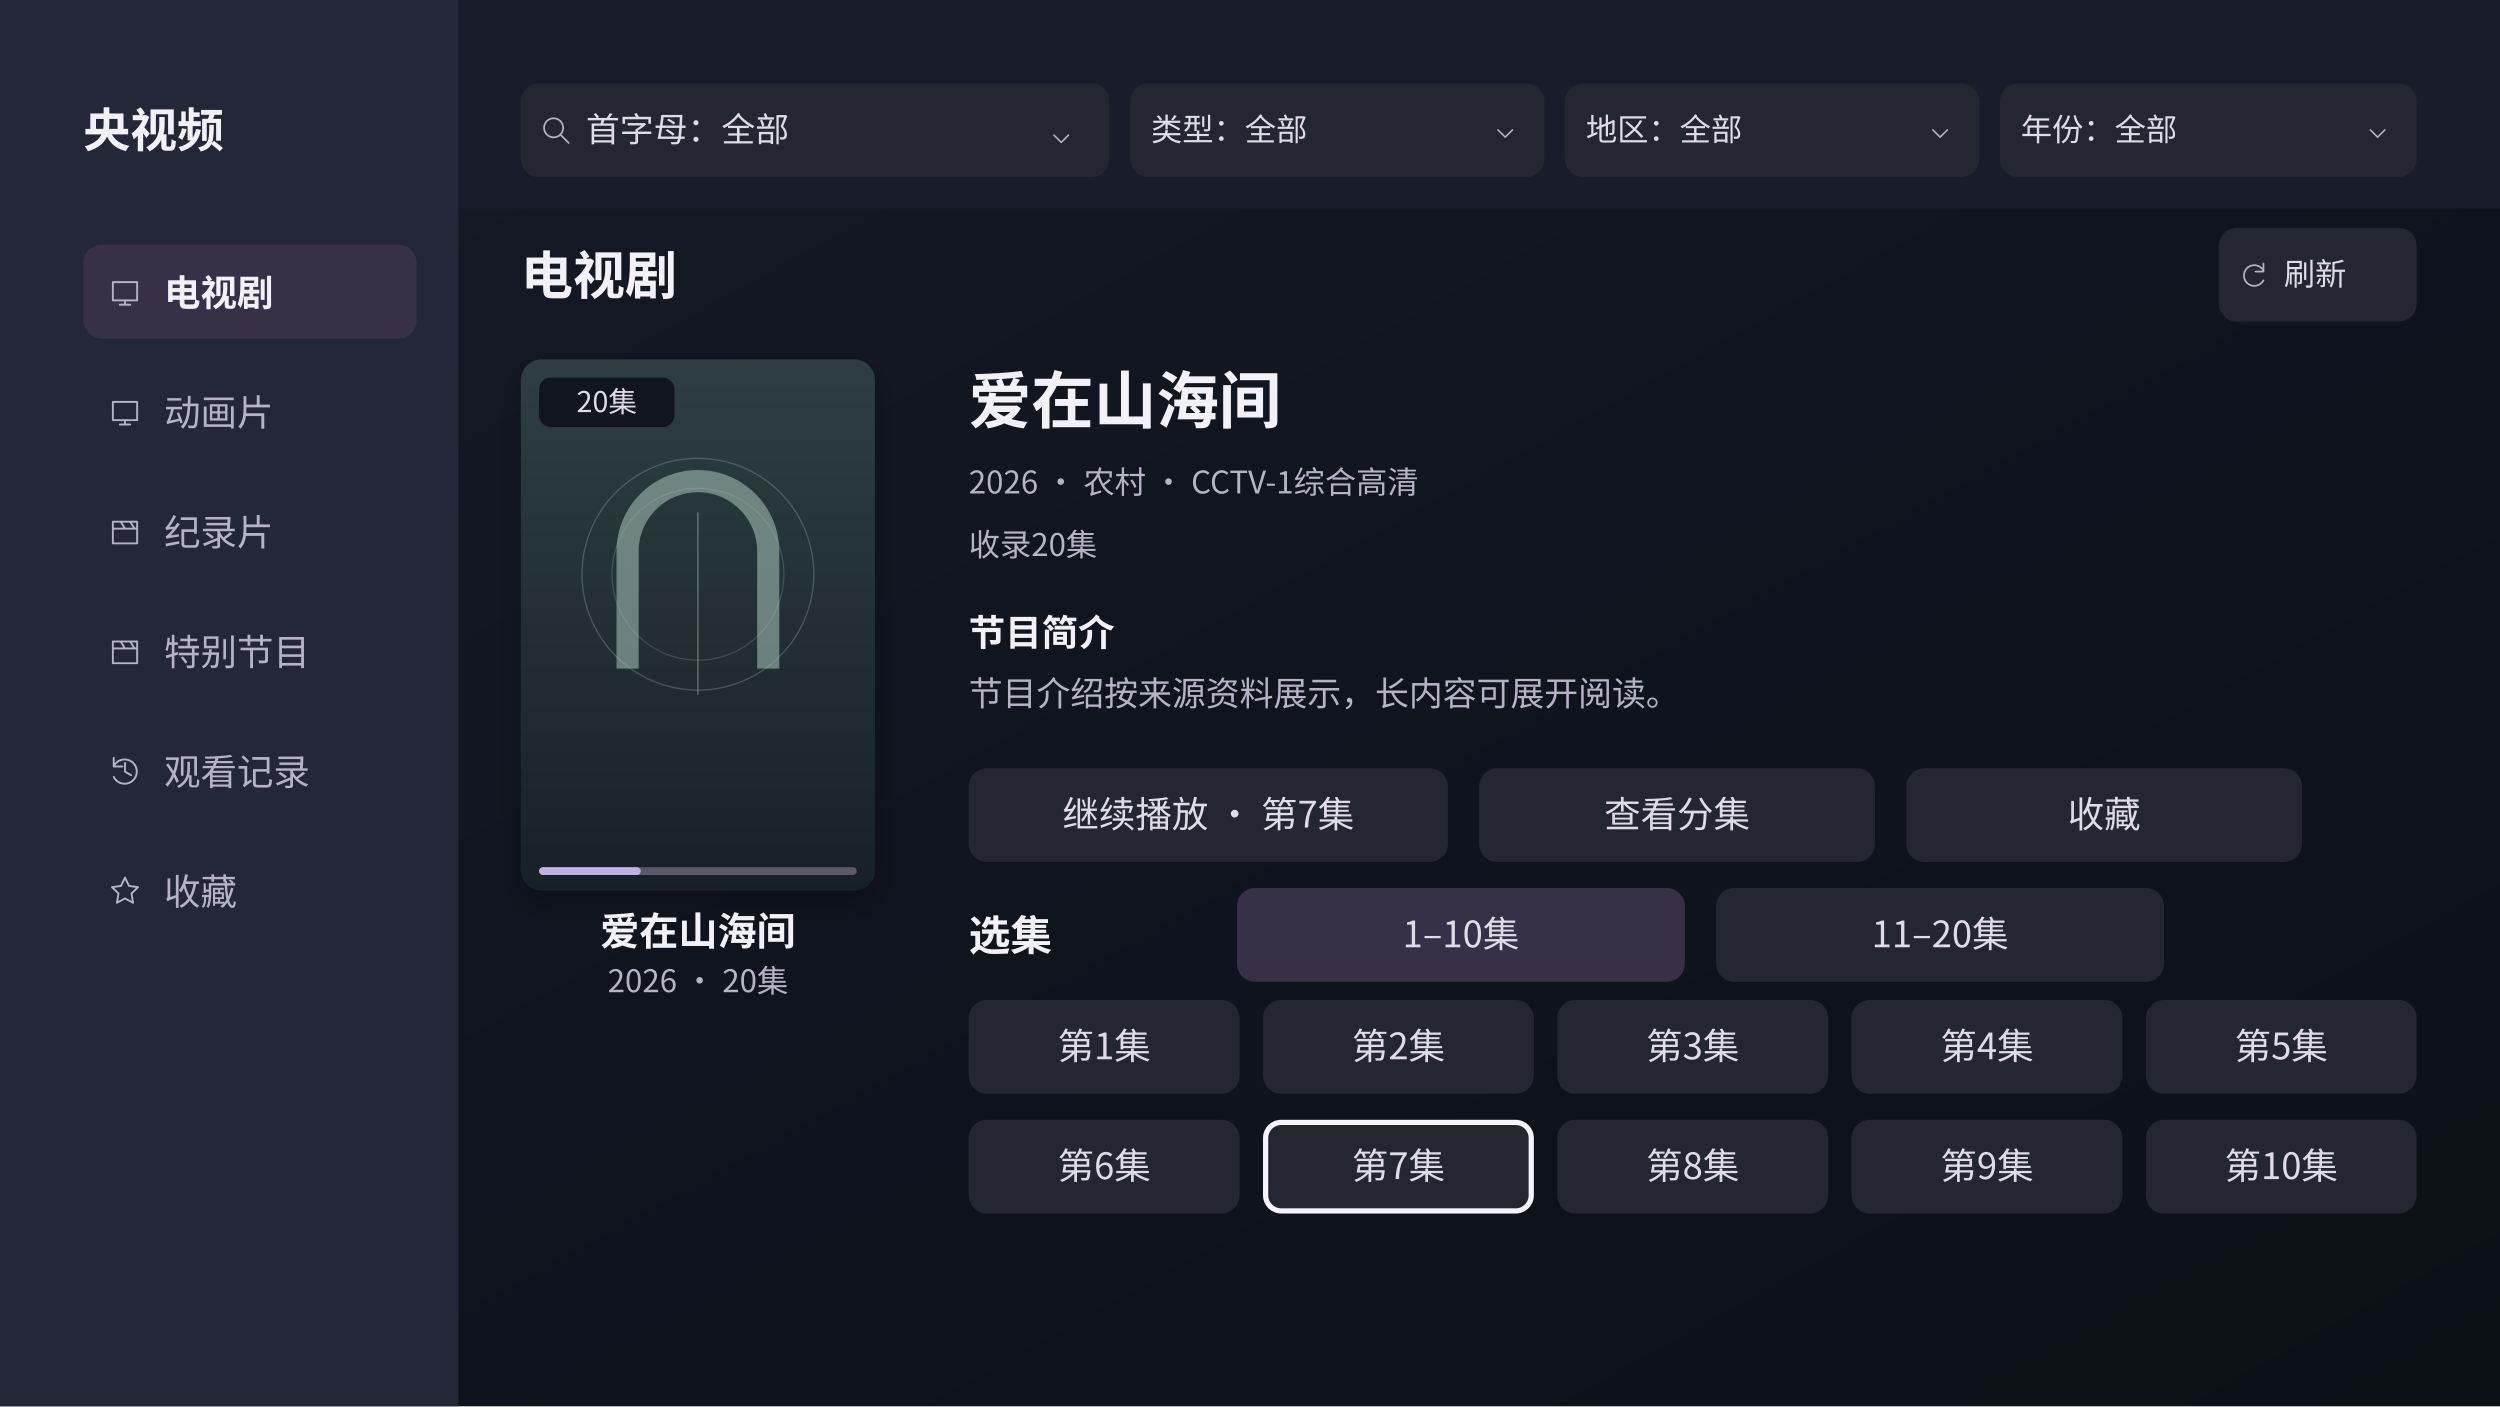
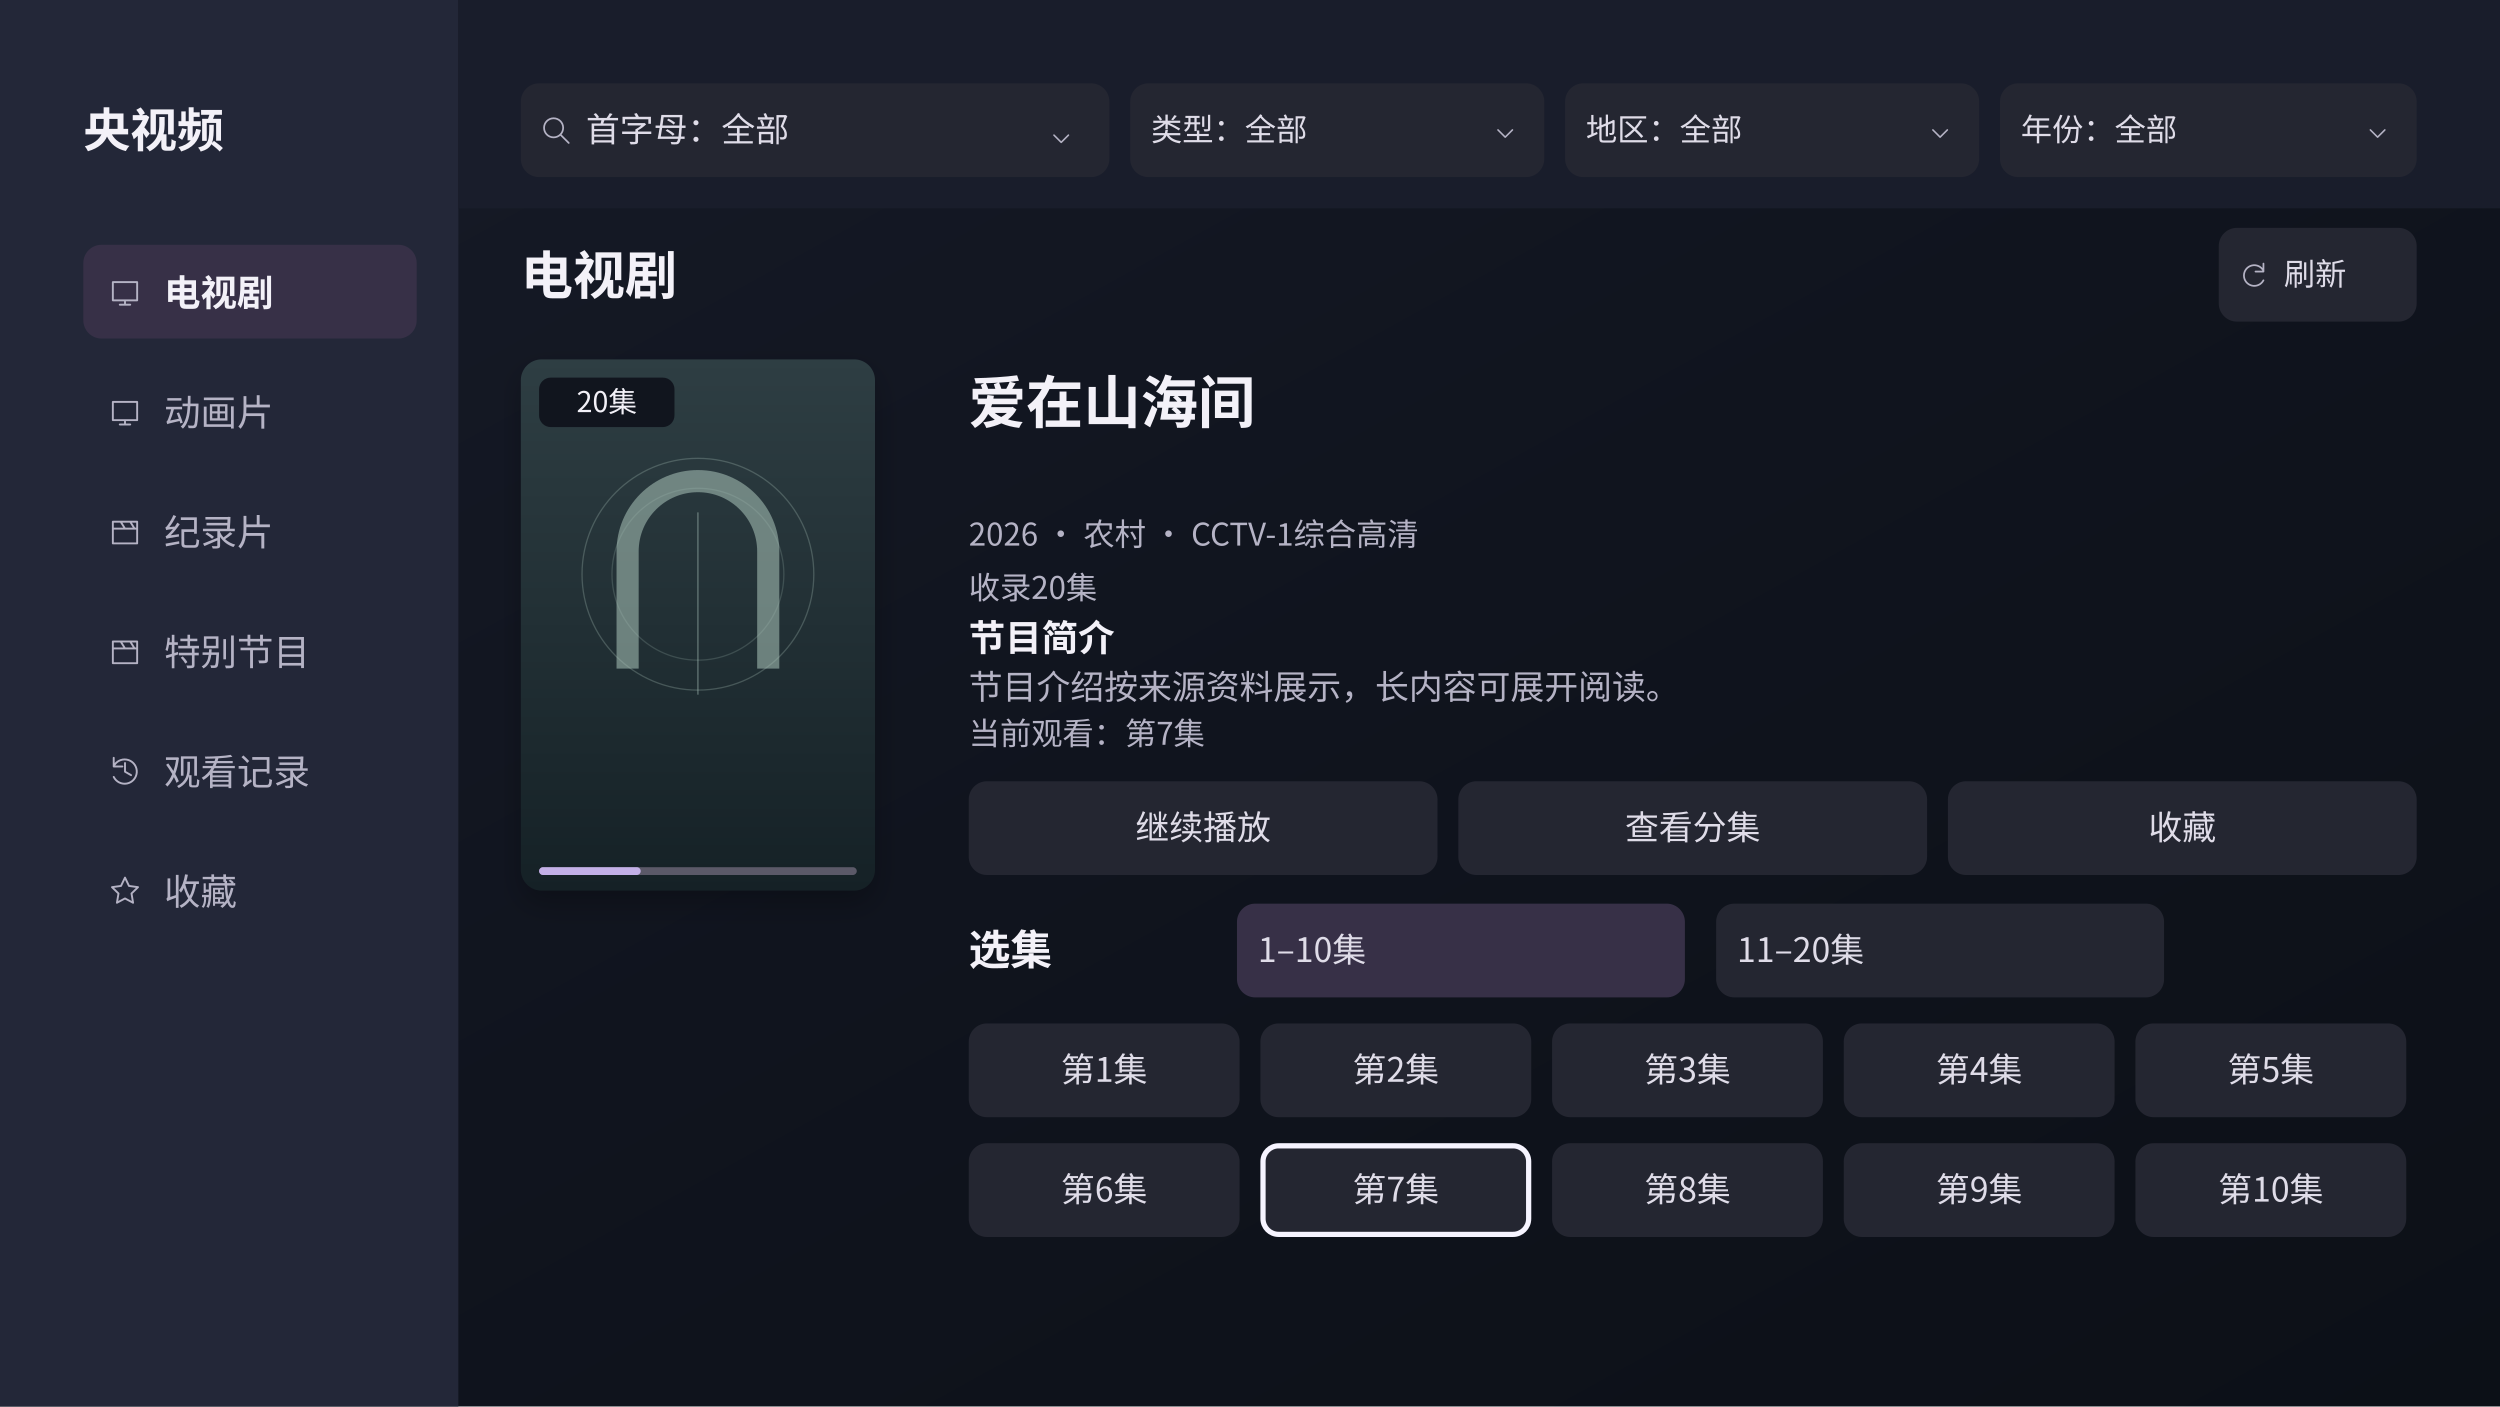
<svg xmlns="http://www.w3.org/2000/svg" width="3840" height="2160" viewBox="0 0 3840 2160" role="img" aria-labelledby="title desc">
  <defs>
    <linearGradient id="background" x2="1" y2="1">
      <stop stop-color="#171b28" />
      <stop offset=".5" stop-color="#10141e" />
      <stop offset="1" stop-color="#0c1017" />
    </linearGradient>
    <linearGradient id="sidebar" x2="1" y2="0">
      <stop stop-color="#232738" />
      <stop offset="1" stop-color="#232738" />
    </linearGradient>
    <linearGradient id="purple">
      <stop stop-color="#6652d5" />
      <stop offset="1" stop-color="#3a327d" />
    </linearGradient>
    <filter id="card-shadow" x="-15%" y="-10%" width="130%" height="130%" color-interpolation-filters="sRGB">
      <feGaussianBlur in="SourceAlpha" stdDeviation="22" />
      <feOffset dy="20" />
      <feComponentTransfer>
        <feFuncA type="linear" slope=".24" />
      </feComponentTransfer>
      <feMerge>
        <feMergeNode />
        <feMergeNode in="SourceGraphic" />
      </feMerge>
    </filter>
    <linearGradient id="fade" x2="0" y2="1">
      <stop stop-color="#0d1119" stop-opacity="0" />
      <stop offset="1" stop-color="#0d1119" />
    </linearGradient>
    <clipPath id="viewport">
      <rect x="774" y="526" width="2964" height="1506" />
    </clipPath>
  </defs>
  <rect width="3840" height="2160" fill="url(#background)" />
  <rect width="704" height="2160" fill="url(#sidebar)" />
  <rect x="704" width="3136" height="320" fill="#191d2b" />
  <g font-family="Noto Sans CJK SC, sans-serif">
-     <text x="128" y="226" font-size="72" fill="#f3f1f8" font-weight="600" text-anchor="start">央视频</text>
-     <g data-role="sidebar-entry" data-category="电视剧" data-focused="false">
-       <rect x="128" y="376" width="512" height="144" rx="28" fill="#373047" stroke="none" stroke-width="2" />
-       <g transform="translate(168 424) scale(1.333333)">
-         <path d="M4 7h28v21H4zM12 33h12M18 28v5" fill="none" stroke="#b5b3c5" stroke-width="2.2" stroke-linecap="round" stroke-linejoin="round" />
-       </g>
-       <text x="252" y="470" font-size="56" fill="#f3f1f8" font-weight="600" text-anchor="start">电视剧</text>
-     </g>
-     <g data-role="sidebar-entry" data-category="动画片" data-focused="false">
-       <rect x="128" y="560" width="512" height="144" rx="28" fill="none" stroke="none" stroke-width="2" />
-       <g transform="translate(168 608) scale(1.333333)">
-         <path d="M4 7h28v21H4zM12 33h12M18 28v5" fill="none" stroke="#b5b3c5" stroke-width="2.2" stroke-linecap="round" stroke-linejoin="round" />
-       </g>
-       <text x="252" y="654" font-size="56" fill="#b5b3c5" font-weight="400" text-anchor="start">动画片</text>
-     </g>
-     <g data-role="sidebar-entry" data-category="纪录片" data-focused="false">
-       <rect x="128" y="744" width="512" height="144" rx="28" fill="none" stroke="none" stroke-width="2" />
-       <g transform="translate(168 792) scale(1.333333)">
-         <path d="M4 7h28v25H4zM4 15h28M13 7l5 8M24 7l5 8" fill="none" stroke="#b5b3c5" stroke-width="2.2" stroke-linecap="round" stroke-linejoin="round" />
-       </g>
-       <text x="252" y="838" font-size="56" fill="#b5b3c5" font-weight="400" text-anchor="start">纪录片</text>
-     </g>
-     <g data-role="sidebar-entry" data-category="特别节目" data-focused="false">
-       <rect x="128" y="928" width="512" height="144" rx="28" fill="none" stroke="none" stroke-width="2" />
-       <g transform="translate(168 976) scale(1.333333)">
-         <path d="M4 7h28v25H4zM4 15h28M13 7l5 8M24 7l5 8" fill="none" stroke="#b5b3c5" stroke-width="2.2" stroke-linecap="round" stroke-linejoin="round" />
-       </g>
-       <text x="252" y="1022" font-size="56" fill="#b5b3c5" font-weight="400" text-anchor="start">特别节目</text>
-     </g>
-     <g data-role="sidebar-entry" data-category="观看记录" data-focused="false">
-       <rect x="128" y="1112" width="512" height="144" rx="28" fill="none" stroke="none" stroke-width="2" />
-       <g transform="translate(168 1160) scale(1.333333)">
-         <path d="M6 11a14 14 0 1 1-1 14M5 3v10h10M18 9v10l7 4" fill="none" stroke="#b5b3c5" stroke-width="2.2" stroke-linecap="round" stroke-linejoin="round" />
-       </g>
-       <text x="252" y="1206" font-size="56" fill="#b5b3c5" font-weight="400" text-anchor="start">观看记录</text>
-     </g>
-     <g data-role="sidebar-entry" data-category="收藏" data-focused="false">
-       <rect x="128" y="1296" width="512" height="144" rx="28" fill="none" stroke="none" stroke-width="2" />
-       <g transform="translate(168 1344) scale(1.333333)">
-         <path d="M18 3l4.6 9.6L33 14l-7.5 7.3L27.3 32L18 27l-9.3 5l1.8-10.7L3 14l10.4-1.4z" fill="none" stroke="#b5b3c5" stroke-width="2.2" stroke-linecap="round" stroke-linejoin="round" />
-       </g>
-       <text x="252" y="1390" font-size="56" fill="#b5b3c5" font-weight="400" text-anchor="start">收藏</text>
-     </g>
-     <g data-role="control" data-focused="false" data-disabled="false" data-label="首字母：全部" opacity="1">
-       <rect x="800" y="128" width="904" height="144" rx="28" fill="#242631" stroke="none" stroke-width="2" />
-       <g transform="translate(832 178.0) scale(1.222222)">
-         <path d="M27 15a12 12 0 1 1-24 0a12 12 0 1 1 24 0M24 24l10 10" fill="none" stroke="#b5b3c5" stroke-width="2.2" stroke-linecap="round" stroke-linejoin="round" />
-       </g>
-       <text x="900" y="217.68" font-size="52" fill="#dfdce8" font-weight="500" text-anchor="start">首字母：全部</text>
-     </g>
-     <g transform="translate(1610 192) scale(1.111111)">
-       <path d="M8 14l10 10l10-10" fill="none" stroke="#b5b3c5" stroke-width="2.2" stroke-linecap="round" stroke-linejoin="round" />
-     </g>
-     <g data-role="control" data-focused="false" data-disabled="false" data-label="类型：全部" opacity="1">
-       <rect x="1736" y="128" width="636" height="144" rx="28" fill="#242631" stroke="none" stroke-width="2" />
-       <text x="1768" y="216.32" font-size="48" fill="#dfdce8" font-weight="500" text-anchor="start">类型：全部</text>
-     </g>
-     <g transform="translate(2292 184) scale(1.111111)">
-       <path d="M8 14l10 10l10-10" fill="none" stroke="#b5b3c5" stroke-width="2.2" stroke-linecap="round" stroke-linejoin="round" />
-     </g>
-     <g data-role="control" data-focused="false" data-disabled="false" data-label="地区：全部" opacity="1">
-       <rect x="2404" y="128" width="636" height="144" rx="28" fill="#242631" stroke="none" stroke-width="2" />
-       <text x="2436" y="216.32" font-size="48" fill="#dfdce8" font-weight="500" text-anchor="start">地区：全部</text>
-     </g>
-     <g transform="translate(2960 184) scale(1.111111)">
-       <path d="M8 14l10 10l10-10" fill="none" stroke="#b5b3c5" stroke-width="2.2" stroke-linecap="round" stroke-linejoin="round" />
-     </g>
-     <g data-role="control" data-focused="false" data-disabled="false" data-label="年份：全部" opacity="1">
-       <rect x="3072" y="128" width="640" height="144" rx="28" fill="#242631" stroke="none" stroke-width="2" />
-       <text x="3104" y="216.32" font-size="48" fill="#dfdce8" font-weight="500" text-anchor="start">年份：全部</text>
-     </g>
-     <g transform="translate(3632 184) scale(1.111111)">
-       <path d="M8 14l10 10l10-10" fill="none" stroke="#b5b3c5" stroke-width="2.2" stroke-linecap="round" stroke-linejoin="round" />
-     </g>
-     <text x="800" y="452" font-size="80" fill="#f3f1f8" font-weight="650" text-anchor="start">电视剧</text>
-     <g data-role="control" data-focused="false" data-disabled="false" data-label="刷新" opacity="1">
-       <rect x="3408" y="350" width="304" height="144" rx="28" fill="#242631" stroke="none" stroke-width="2" />
-       <g transform="translate(3440 400.0) scale(1.222222)">
-         <path d="M30 13A13 13 0 1 0 30 25M30 4v10H20" fill="none" stroke="#b5b3c5" stroke-width="2.2" stroke-linecap="round" stroke-linejoin="round" />
-       </g>
-       <text x="3508" y="438.32" font-size="48" fill="#dfdce8" font-weight="500" text-anchor="start">刷新</text>
-     </g>
-     <g transform="translate(800 552) scale(1)">
-       <g data-role="media-card" data-focused="false">
+     <svg width="3840" height="2160" viewBox="0 0 3840 2160" role="img" aria-labelledby="title desc">
+       <defs>
+         <linearGradient id="background" x2="1" y2="1">
+           <stop stop-color="#171b28" />
+           <stop offset=".5" stop-color="#10141e" />
+           <stop offset="1" stop-color="#0c1017" />
+         </linearGradient>
+         <linearGradient id="sidebar" x2="1" y2="0">
+           <stop stop-color="#232738" />
+           <stop offset="1" stop-color="#232738" />
+         </linearGradient>
+         <linearGradient id="purple">
+           <stop stop-color="#6652d5" />
+           <stop offset="1" stop-color="#3a327d" />
+         </linearGradient>
+         <filter id="card-shadow" x="-15%" y="-10%" width="130%" height="130%" color-interpolation-filters="sRGB">
+           <feGaussianBlur in="SourceAlpha" stdDeviation="22" />
+           <feOffset dy="20" />
+           <feComponentTransfer>
+             <feFuncA type="linear" slope=".24" />
+           </feComponentTransfer>
+           <feMerge>
+             <feMergeNode />
+             <feMergeNode in="SourceGraphic" />
+           </feMerge>
+         </filter>
+         <linearGradient id="fade" x2="0" y2="1">
+           <stop stop-color="#0d1119" stop-opacity="0" />
+           <stop offset="1" stop-color="#0d1119" />
+         </linearGradient>
+         <clipPath id="viewport">
+           <rect x="774" y="526" width="2964" height="1506" />
+         </clipPath>
+       </defs>
+       <rect width="3840" height="2160" fill="url(#background)" />
+       <rect width="704" height="2160" fill="url(#sidebar)" />
+       <rect x="704" width="3136" height="320" fill="#191d2b" />
+       <g font-family="Noto Sans CJK SC, sans-serif">
+         <text x="128" y="226" font-size="72" fill="#f3f1f8" font-weight="600" text-anchor="start">央视频</text>
+         <g data-role="sidebar-entry" data-category="电视剧" data-focused="false">
+           <rect x="128" y="376" width="512" height="144" rx="28" fill="#373047" stroke="none" stroke-width="2" />
+           <g transform="translate(168 424) scale(1.333333)">
+             <path d="M4 7h28v21H4zM12 33h12M18 28v5" fill="none" stroke="#b5b3c5" stroke-width="2.2" stroke-linecap="round" stroke-linejoin="round" />
+           </g>
+           <text x="252" y="470" font-size="56" fill="#f3f1f8" font-weight="600" text-anchor="start">电视剧</text>
+         </g>
+         <g data-role="sidebar-entry" data-category="动画片" data-focused="false">
+           <rect x="128" y="560" width="512" height="144" rx="28" fill="none" stroke="none" stroke-width="2" />
+           <g transform="translate(168 608) scale(1.333333)">
+             <path d="M4 7h28v21H4zM12 33h12M18 28v5" fill="none" stroke="#b5b3c5" stroke-width="2.2" stroke-linecap="round" stroke-linejoin="round" />
+           </g>
+           <text x="252" y="654" font-size="56" fill="#b5b3c5" font-weight="400" text-anchor="start">动画片</text>
+         </g>
+         <g data-role="sidebar-entry" data-category="纪录片" data-focused="false">
+           <rect x="128" y="744" width="512" height="144" rx="28" fill="none" stroke="none" stroke-width="2" />
+           <g transform="translate(168 792) scale(1.333333)">
+             <path d="M4 7h28v25H4zM4 15h28M13 7l5 8M24 7l5 8" fill="none" stroke="#b5b3c5" stroke-width="2.2" stroke-linecap="round" stroke-linejoin="round" />
+           </g>
+           <text x="252" y="838" font-size="56" fill="#b5b3c5" font-weight="400" text-anchor="start">纪录片</text>
+         </g>
+         <g data-role="sidebar-entry" data-category="特别节目" data-focused="false">
+           <rect x="128" y="928" width="512" height="144" rx="28" fill="none" stroke="none" stroke-width="2" />
+           <g transform="translate(168 976) scale(1.333333)">
+             <path d="M4 7h28v25H4zM4 15h28M13 7l5 8M24 7l5 8" fill="none" stroke="#b5b3c5" stroke-width="2.2" stroke-linecap="round" stroke-linejoin="round" />
+           </g>
+           <text x="252" y="1022" font-size="56" fill="#b5b3c5" font-weight="400" text-anchor="start">特别节目</text>
+         </g>
+         <g data-role="sidebar-entry" data-category="观看记录" data-focused="false">
+           <rect x="128" y="1112" width="512" height="144" rx="28" fill="none" stroke="none" stroke-width="2" />
+           <g transform="translate(168 1160) scale(1.333333)">
+             <path d="M6 11a14 14 0 1 1-1 14M5 3v10h10M18 9v10l7 4" fill="none" stroke="#b5b3c5" stroke-width="2.2" stroke-linecap="round" stroke-linejoin="round" />
+           </g>
+           <text x="252" y="1206" font-size="56" fill="#b5b3c5" font-weight="400" text-anchor="start">观看记录</text>
+         </g>
+         <g data-role="sidebar-entry" data-category="收藏" data-focused="false">
+           <rect x="128" y="1296" width="512" height="144" rx="28" fill="none" stroke="none" stroke-width="2" />
+           <g transform="translate(168 1344) scale(1.333333)">
+             <path d="M18 3l4.6 9.6L33 14l-7.5 7.3L27.3 32L18 27l-9.3 5l1.8-10.7L3 14l10.4-1.4z" fill="none" stroke="#b5b3c5" stroke-width="2.2" stroke-linecap="round" stroke-linejoin="round" />
+           </g>
+           <text x="252" y="1390" font-size="56" fill="#b5b3c5" font-weight="400" text-anchor="start">收藏</text>
+         </g>
+         <g data-role="control" data-focused="false" data-disabled="false" data-label="首字母：全部" opacity="1">
+           <rect x="800" y="128" width="904" height="144" rx="28" fill="#242631" stroke="none" stroke-width="2" />
+           <g transform="translate(832 178.0) scale(1.222222)">
+             <path d="M27 15a12 12 0 1 1-24 0a12 12 0 1 1 24 0M24 24l10 10" fill="none" stroke="#b5b3c5" stroke-width="2.2" stroke-linecap="round" stroke-linejoin="round" />
+           </g>
+           <text x="900" y="217.68" font-size="52" fill="#dfdce8" font-weight="500" text-anchor="start">首字母：全部</text>
+         </g>
+         <g transform="translate(1610 192) scale(1.111111)">
+           <path d="M8 14l10 10l10-10" fill="none" stroke="#b5b3c5" stroke-width="2.2" stroke-linecap="round" stroke-linejoin="round" />
+         </g>
+         <g data-role="control" data-focused="false" data-disabled="false" data-label="类型：全部" opacity="1">
+           <rect x="1736" y="128" width="636" height="144" rx="28" fill="#242631" stroke="none" stroke-width="2" />
+           <text x="1768" y="216.32" font-size="48" fill="#dfdce8" font-weight="500" text-anchor="start">类型：全部</text>
+         </g>
+         <g transform="translate(2292 184) scale(1.111111)">
+           <path d="M8 14l10 10l10-10" fill="none" stroke="#b5b3c5" stroke-width="2.2" stroke-linecap="round" stroke-linejoin="round" />
+         </g>
+         <g data-role="control" data-focused="false" data-disabled="false" data-label="地区：全部" opacity="1">
+           <rect x="2404" y="128" width="636" height="144" rx="28" fill="#242631" stroke="none" stroke-width="2" />
+           <text x="2436" y="216.32" font-size="48" fill="#dfdce8" font-weight="500" text-anchor="start">地区：全部</text>
+         </g>
+         <g transform="translate(2960 184) scale(1.111111)">
+           <path d="M8 14l10 10l10-10" fill="none" stroke="#b5b3c5" stroke-width="2.2" stroke-linecap="round" stroke-linejoin="round" />
+         </g>
+         <g data-role="control" data-focused="false" data-disabled="false" data-label="年份：全部" opacity="1">
+           <rect x="3072" y="128" width="640" height="144" rx="28" fill="#242631" stroke="none" stroke-width="2" />
+           <text x="3104" y="216.32" font-size="48" fill="#dfdce8" font-weight="500" text-anchor="start">年份：全部</text>
+         </g>
+         <g transform="translate(3632 184) scale(1.111111)">
+           <path d="M8 14l10 10l10-10" fill="none" stroke="#b5b3c5" stroke-width="2.2" stroke-linecap="round" stroke-linejoin="round" />
+         </g>
+         <text x="800" y="452" font-size="80" fill="#f3f1f8" font-weight="650" text-anchor="start">电视剧</text>
+         <g data-role="control" data-focused="false" data-disabled="false" data-label="刷新" opacity="1">
+           <rect x="3408" y="350" width="304" height="144" rx="28" fill="#242631" stroke="none" stroke-width="2" />
+           <g transform="translate(3440 400.0) scale(1.222222)">
+             <path d="M30 13A13 13 0 1 0 30 25M30 4v10H20" fill="none" stroke="#b5b3c5" stroke-width="2.2" stroke-linecap="round" stroke-linejoin="round" />
+           </g>
+           <text x="3508" y="438.32" font-size="48" fill="#dfdce8" font-weight="500" text-anchor="start">刷新</text>
+         </g>
        <defs>
-           <linearGradient id="art-0" x2="0" y2="1">
-             <stop stop-color="#2e3e43" />
-             <stop offset="1" stop-color="#152126" />
-           </linearGradient>
-           <clipPath id="clip-0">
-             <rect x="0" y="0" width="544" height="816" rx="32" fill="white" stroke="none" stroke-width="2" />
+           <clipPath id="detail-viewport">
+             <rect x="774" y="526" width="2964" height="1506" />
          </clipPath>
        </defs>
-         <g filter="url(#card-shadow)">
-           <rect x="0" y="0" width="544" height="816" rx="32" fill="url(#art-0)" stroke="none" stroke-width="2" />
-         </g>
-         <g clip-path="url(#clip-0)">
-           <circle cx="272" cy="330" r="178" fill="none" stroke="#a4bdb4" stroke-width="2" opacity=".3" />
-           <circle cx="272" cy="330" r="132" fill="none" stroke="#a4bdb4" stroke-width="2" opacity=".22" />
-           <path d="M164 475V295a108 108 0 0 1 216 0v180" fill="none" stroke="#a4bdb4" stroke-width="34" opacity=".58" />
-           <path d="M272 235v280" stroke="#a4bdb4" stroke-width="2" opacity=".5" />
-         </g>
-         <g data-role="watch-progress" data-progress="0.32">
-           <rect x="28" y="780" width="488" height="12" rx="6" fill="#5b5968" stroke="none" stroke-width="2" />
-           <rect x="28" y="780" width="156.16" height="12" rx="6" fill="#c3b0e7" stroke="none" stroke-width="2" />
-         </g>
-         <g data-role="card-caption">
-           <text x="272" y="900" font-size="60" fill="#f3f1f8" font-weight="600" text-anchor="middle">爱在山海间</text>
-           <text x="272" y="972" font-size="48" fill="#b5b3c5" font-weight="400" text-anchor="middle">2026 · 20集</text>
+         <g clip-path="url(#detail-viewport)" data-role="detail-body">
+           <g data-role="media-card" data-focused="false">
+             <defs>
+               <linearGradient id="art-0" x2="0" y2="1">
+                 <stop stop-color="#2e3e43" />
+                 <stop offset="1" stop-color="#152126" />
+               </linearGradient>
+               <clipPath id="clip-0">
+                 <rect x="800" y="552" width="544" height="816" rx="32" fill="white" stroke="none" stroke-width="2" />
+               </clipPath>
+             </defs>
+             <g filter="url(#card-shadow)">
+               <rect x="800" y="552" width="544" height="816" rx="32" fill="url(#art-0)" stroke="none" stroke-width="2" />
+             </g>
+             <g clip-path="url(#clip-0)">
+               <circle cx="1072" cy="882" r="178" fill="none" stroke="#a4bdb4" stroke-width="2" opacity=".3" />
+               <circle cx="1072" cy="882" r="132" fill="none" stroke="#a4bdb4" stroke-width="2" opacity=".22" />
+               <path d="M964 1027V847a108 108 0 0 1 216 0v180" fill="none" stroke="#a4bdb4" stroke-width="34" opacity=".58" />
+               <path d="M1072 787v280" stroke="#a4bdb4" stroke-width="2" opacity=".5" />
+             </g>
+             <g data-role="watch-progress" data-progress="0.32">
+               <rect x="828" y="1332" width="488" height="12" rx="6" fill="#5b5968" stroke="none" stroke-width="2" />
+               <rect x="828" y="1332" width="156.16" height="12" rx="6" fill="#c3b0e7" stroke="none" stroke-width="2" />
+             </g>
+           </g>
+           <rect x="828" y="580" width="208" height="76" rx="18" fill="#11151e" stroke="none" stroke-width="2" />
+           <text x="932" y="633" font-size="44" fill="#f3f1f8" font-weight="500" text-anchor="middle">20集</text>
+           <text x="1488" y="650" font-size="88" fill="#f3f1f8" font-weight="650" text-anchor="start">爱在山海间</text>
+           <text x="1488" y="838" font-size="48" fill="#b5b3c5" font-weight="400" text-anchor="start">2026 · 农村 · CCTV-1综合高清</text>
+           <text x="1488" y="920" font-size="48" fill="#b5b3c5" font-weight="400" text-anchor="start">收录20集</text>
+           <text x="1488" y="1000" font-size="56" fill="#f3f1f8" font-weight="600" text-anchor="start">节目简介</text>
+           <text x="1488" y="1074" font-size="52" fill="#b5b3c5" font-weight="400" text-anchor="start">节目介绍按来源资料展示，长内容可展开阅读。</text>
+           <g data-role="detail-actions">
+             <g data-role="control" data-focused="false" data-disabled="false" data-label="继续播放" opacity="1">
+               <rect x="1488.0" y="1200" width="720.0" height="144" rx="28" fill="#242631" stroke="none" stroke-width="2" />
+               <text x="1848.0" y="1289.68" font-size="52" fill="#dfdce8" font-weight="500" text-anchor="middle">继续播放</text>
+             </g>
+             <g data-role="control" data-focused="false" data-disabled="false" data-label="查看分集" opacity="1">
+               <rect x="2240.0" y="1200" width="720.0" height="144" rx="28" fill="#242631" stroke="none" stroke-width="2" />
+               <text x="2600.0" y="1289.68" font-size="52" fill="#dfdce8" font-weight="500" text-anchor="middle">查看分集</text>
+             </g>
+             <g data-role="control" data-focused="false" data-disabled="false" data-label="收藏" opacity="1">
+               <rect x="2992.0" y="1200" width="720.0" height="144" rx="28" fill="#242631" stroke="none" stroke-width="2" />
+               <text x="3352.0" y="1289.68" font-size="52" fill="#dfdce8" font-weight="500" text-anchor="middle">收藏</text>
+             </g>
+           </g>
+           <text x="1488" y="1144" font-size="48" fill="#b5b3c5" font-weight="400" text-anchor="start">当前观看：第7集</text>
+           <g data-role="detail-episodes">
+             <text x="1488" y="1482" font-size="64" fill="#f3f1f8" font-weight="600" text-anchor="start">选集</text>
+             <g data-role="control" data-focused="false" data-disabled="false" data-label="1–10集" opacity="1">
+               <rect x="1900" y="1388" width="688" height="144" rx="28" fill="#373047" stroke="none" stroke-width="2" />
+               <text x="1932" y="1477.68" font-size="52" fill="#dfdce8" font-weight="500" text-anchor="start">1–10集</text>
+             </g>
+             <g data-role="control" data-focused="false" data-disabled="false" data-label="11–20集" opacity="1">
+               <rect x="2636" y="1388" width="688" height="144" rx="28" fill="#242631" stroke="none" stroke-width="2" />
+               <text x="2668" y="1477.68" font-size="52" fill="#dfdce8" font-weight="500" text-anchor="start">11–20集</text>
+             </g>
+             <g data-role="control" data-focused="false" data-disabled="false" data-label="第1集" opacity="1">
+               <rect x="1488" y="1572" width="416" height="144" rx="28" fill="#242631" stroke="none" stroke-width="2" />
+               <text x="1696.0" y="1661.68" font-size="52" fill="#dfdce8" font-weight="500" text-anchor="middle">第1集</text>
+             </g>
+             <g data-role="control" data-focused="false" data-disabled="false" data-label="第2集" opacity="1">
+               <rect x="1936" y="1572" width="416" height="144" rx="28" fill="#242631" stroke="none" stroke-width="2" />
+               <text x="2144.0" y="1661.68" font-size="52" fill="#dfdce8" font-weight="500" text-anchor="middle">第2集</text>
+             </g>
+             <g data-role="control" data-focused="false" data-disabled="false" data-label="第3集" opacity="1">
+               <rect x="2384" y="1572" width="416" height="144" rx="28" fill="#242631" stroke="none" stroke-width="2" />
+               <text x="2592.0" y="1661.68" font-size="52" fill="#dfdce8" font-weight="500" text-anchor="middle">第3集</text>
+             </g>
+             <g data-role="control" data-focused="false" data-disabled="false" data-label="第4集" opacity="1">
+               <rect x="2832" y="1572" width="416" height="144" rx="28" fill="#242631" stroke="none" stroke-width="2" />
+               <text x="3040.0" y="1661.68" font-size="52" fill="#dfdce8" font-weight="500" text-anchor="middle">第4集</text>
+             </g>
+             <g data-role="control" data-focused="false" data-disabled="false" data-label="第5集" opacity="1">
+               <rect x="3280" y="1572" width="416" height="144" rx="28" fill="#242631" stroke="none" stroke-width="2" />
+               <text x="3488.0" y="1661.68" font-size="52" fill="#dfdce8" font-weight="500" text-anchor="middle">第5集</text>
+             </g>
+             <g data-role="control" data-focused="false" data-disabled="false" data-label="第6集" opacity="1">
+               <rect x="1488" y="1756" width="416" height="144" rx="28" fill="#242631" stroke="none" stroke-width="2" />
+               <text x="1696.0" y="1845.68" font-size="52" fill="#dfdce8" font-weight="500" text-anchor="middle">第6集</text>
+             </g>
+             <g data-role="control" data-focused="true" data-disabled="false" data-label="第7集" opacity="1">
+               <rect x="1936" y="1756" width="416" height="144" rx="28" fill="#242631" stroke="none" stroke-width="2" />
+               <rect x="1940" y="1760" width="408" height="136" rx="24" fill="none" stroke="#f6f4ff" stroke-width="8" />
+               <text x="2144.0" y="1845.68" font-size="52" fill="#dfdce8" font-weight="500" text-anchor="middle">第7集</text>
+             </g>
+             <g data-role="control" data-focused="false" data-disabled="false" data-label="第8集" opacity="1">
+               <rect x="2384" y="1756" width="416" height="144" rx="28" fill="#242631" stroke="none" stroke-width="2" />
+               <text x="2592.0" y="1845.68" font-size="52" fill="#dfdce8" font-weight="500" text-anchor="middle">第8集</text>
+             </g>
+             <g data-role="control" data-focused="false" data-disabled="false" data-label="第9集" opacity="1">
+               <rect x="2832" y="1756" width="416" height="144" rx="28" fill="#242631" stroke="none" stroke-width="2" />
+               <text x="3040.0" y="1845.68" font-size="52" fill="#dfdce8" font-weight="500" text-anchor="middle">第9集</text>
+             </g>
+             <g data-role="control" data-focused="false" data-disabled="false" data-label="第10集" opacity="1">
+               <rect x="3280" y="1756" width="416" height="144" rx="28" fill="#242631" stroke="none" stroke-width="2" />
+               <text x="3488.0" y="1845.68" font-size="52" fill="#dfdce8" font-weight="500" text-anchor="middle">第10集</text>
+             </g>
+           </g>
        </g>
      </g>
-       <rect x="28" y="28" width="208" height="76" rx="18" fill="#11151e" stroke="none" stroke-width="2" />
-       <text x="132" y="81" font-size="44" fill="#dfdce8" font-weight="500" text-anchor="middle">20集</text>
-     </g>
-     <text x="1488" y="650" font-size="96" fill="#f3f1f8" font-weight="650" text-anchor="start">爱在山海间</text>
-     <text x="1488" y="758" font-size="48" fill="#b5b3c5" font-weight="400" text-anchor="start">2026 · 农村 · CCTV-1综合高清</text>
-     <text x="1488" y="854" font-size="48" fill="#b5b3c5" font-weight="400" text-anchor="start">收录20集</text>
-     <text x="1488" y="992" font-size="56" fill="#f3f1f8" font-weight="600" text-anchor="start">节目简介</text>
-     <text x="1488" y="1084" font-size="52" fill="#b5b3c5" font-weight="400" text-anchor="start">节目介绍按来源资料展示，长内容可展开阅读。</text>
-     <g data-role="control" data-focused="false" data-disabled="false" data-label="继续播放 · 第7集" opacity="1">
-       <rect x="1488" y="1180" width="736" height="144" rx="28" fill="#242631" stroke="none" stroke-width="2" />
-       <text x="1856.0" y="1271.04" font-size="56" fill="#dfdce8" font-weight="500" text-anchor="middle">继续播放 · 第7集</text>
-     </g>
-     <g data-role="control" data-focused="false" data-disabled="false" data-label="查看分集" opacity="1">
-       <rect x="2272" y="1180" width="608" height="144" rx="28" fill="#242631" stroke="none" stroke-width="2" />
-       <text x="2576.0" y="1271.04" font-size="56" fill="#dfdce8" font-weight="500" text-anchor="middle">查看分集</text>
-     </g>
-     <g data-role="control" data-focused="false" data-disabled="false" data-label="收藏" opacity="1">
-       <rect x="2928" y="1180" width="608" height="144" rx="28" fill="#242631" stroke="none" stroke-width="2" />
-       <text x="3232.0" y="1271.04" font-size="56" fill="#dfdce8" font-weight="500" text-anchor="middle">收藏</text>
-     </g>
-     <text x="1488" y="1460" font-size="64" fill="#f3f1f8" font-weight="600" text-anchor="start">选集</text>
-     <g data-role="control" data-focused="false" data-disabled="false" data-label="1–10集" opacity="1">
-       <rect x="1900" y="1364" width="688" height="144" rx="28" fill="#373047" stroke="none" stroke-width="2" />
-       <text x="2244.0" y="1455.04" font-size="56" fill="#dfdce8" font-weight="500" text-anchor="middle">1–10集</text>
-     </g>
-     <g data-role="control" data-focused="false" data-disabled="false" data-label="11–20集" opacity="1">
-       <rect x="2636" y="1364" width="688" height="144" rx="28" fill="#242631" stroke="none" stroke-width="2" />
-       <text x="2980.0" y="1455.04" font-size="56" fill="#dfdce8" font-weight="500" text-anchor="middle">11–20集</text>
-     </g>
-     <g data-role="control" data-focused="false" data-disabled="false" data-label="第1集" opacity="1">
-       <rect x="1488" y="1536" width="416" height="144" rx="28" fill="#242631" stroke="none" stroke-width="2" />
-       <text x="1696.0" y="1627.04" font-size="56" fill="#dfdce8" font-weight="500" text-anchor="middle">第1集</text>
-     </g>
-     <g data-role="control" data-focused="false" data-disabled="false" data-label="第2集" opacity="1">
-       <rect x="1940" y="1536" width="416" height="144" rx="28" fill="#242631" stroke="none" stroke-width="2" />
-       <text x="2148.0" y="1627.04" font-size="56" fill="#dfdce8" font-weight="500" text-anchor="middle">第2集</text>
-     </g>
-     <g data-role="control" data-focused="false" data-disabled="false" data-label="第3集" opacity="1">
-       <rect x="2392" y="1536" width="416" height="144" rx="28" fill="#242631" stroke="none" stroke-width="2" />
-       <text x="2600.0" y="1627.04" font-size="56" fill="#dfdce8" font-weight="500" text-anchor="middle">第3集</text>
-     </g>
-     <g data-role="control" data-focused="false" data-disabled="false" data-label="第4集" opacity="1">
-       <rect x="2844" y="1536" width="416" height="144" rx="28" fill="#242631" stroke="none" stroke-width="2" />
-       <text x="3052.0" y="1627.04" font-size="56" fill="#dfdce8" font-weight="500" text-anchor="middle">第4集</text>
-     </g>
-     <g data-role="control" data-focused="false" data-disabled="false" data-label="第5集" opacity="1">
-       <rect x="3296" y="1536" width="416" height="144" rx="28" fill="#242631" stroke="none" stroke-width="2" />
-       <text x="3504.0" y="1627.04" font-size="56" fill="#dfdce8" font-weight="500" text-anchor="middle">第5集</text>
-     </g>
-     <g data-role="control" data-focused="false" data-disabled="false" data-label="第6集" opacity="1">
-       <rect x="1488" y="1720" width="416" height="144" rx="28" fill="#242631" stroke="none" stroke-width="2" />
-       <text x="1696.0" y="1811.04" font-size="56" fill="#dfdce8" font-weight="500" text-anchor="middle">第6集</text>
-     </g>
-     <g data-role="control" data-focused="true" data-disabled="false" data-label="第7集" opacity="1">
-       <rect x="1940" y="1720" width="416" height="144" rx="28" fill="#242631" stroke="none" stroke-width="2" />
-       <rect x="1944" y="1724" width="408" height="136" rx="24" fill="none" stroke="#f6f4ff" stroke-width="8" />
-       <text x="2148.0" y="1811.04" font-size="56" fill="#dfdce8" font-weight="500" text-anchor="middle">第7集</text>
-     </g>
-     <g data-role="control" data-focused="false" data-disabled="false" data-label="第8集" opacity="1">
-       <rect x="2392" y="1720" width="416" height="144" rx="28" fill="#242631" stroke="none" stroke-width="2" />
-       <text x="2600.0" y="1811.04" font-size="56" fill="#dfdce8" font-weight="500" text-anchor="middle">第8集</text>
-     </g>
-     <g data-role="control" data-focused="false" data-disabled="false" data-label="第9集" opacity="1">
-       <rect x="2844" y="1720" width="416" height="144" rx="28" fill="#242631" stroke="none" stroke-width="2" />
-       <text x="3052.0" y="1811.04" font-size="56" fill="#dfdce8" font-weight="500" text-anchor="middle">第9集</text>
-     </g>
-     <g data-role="control" data-focused="false" data-disabled="false" data-label="第10集" opacity="1">
-       <rect x="3296" y="1720" width="416" height="144" rx="28" fill="#242631" stroke="none" stroke-width="2" />
-       <text x="3504.0" y="1811.04" font-size="56" fill="#dfdce8" font-weight="500" text-anchor="middle">第10集</text>
-     </g>
+     </svg>
  </g>
</svg>
